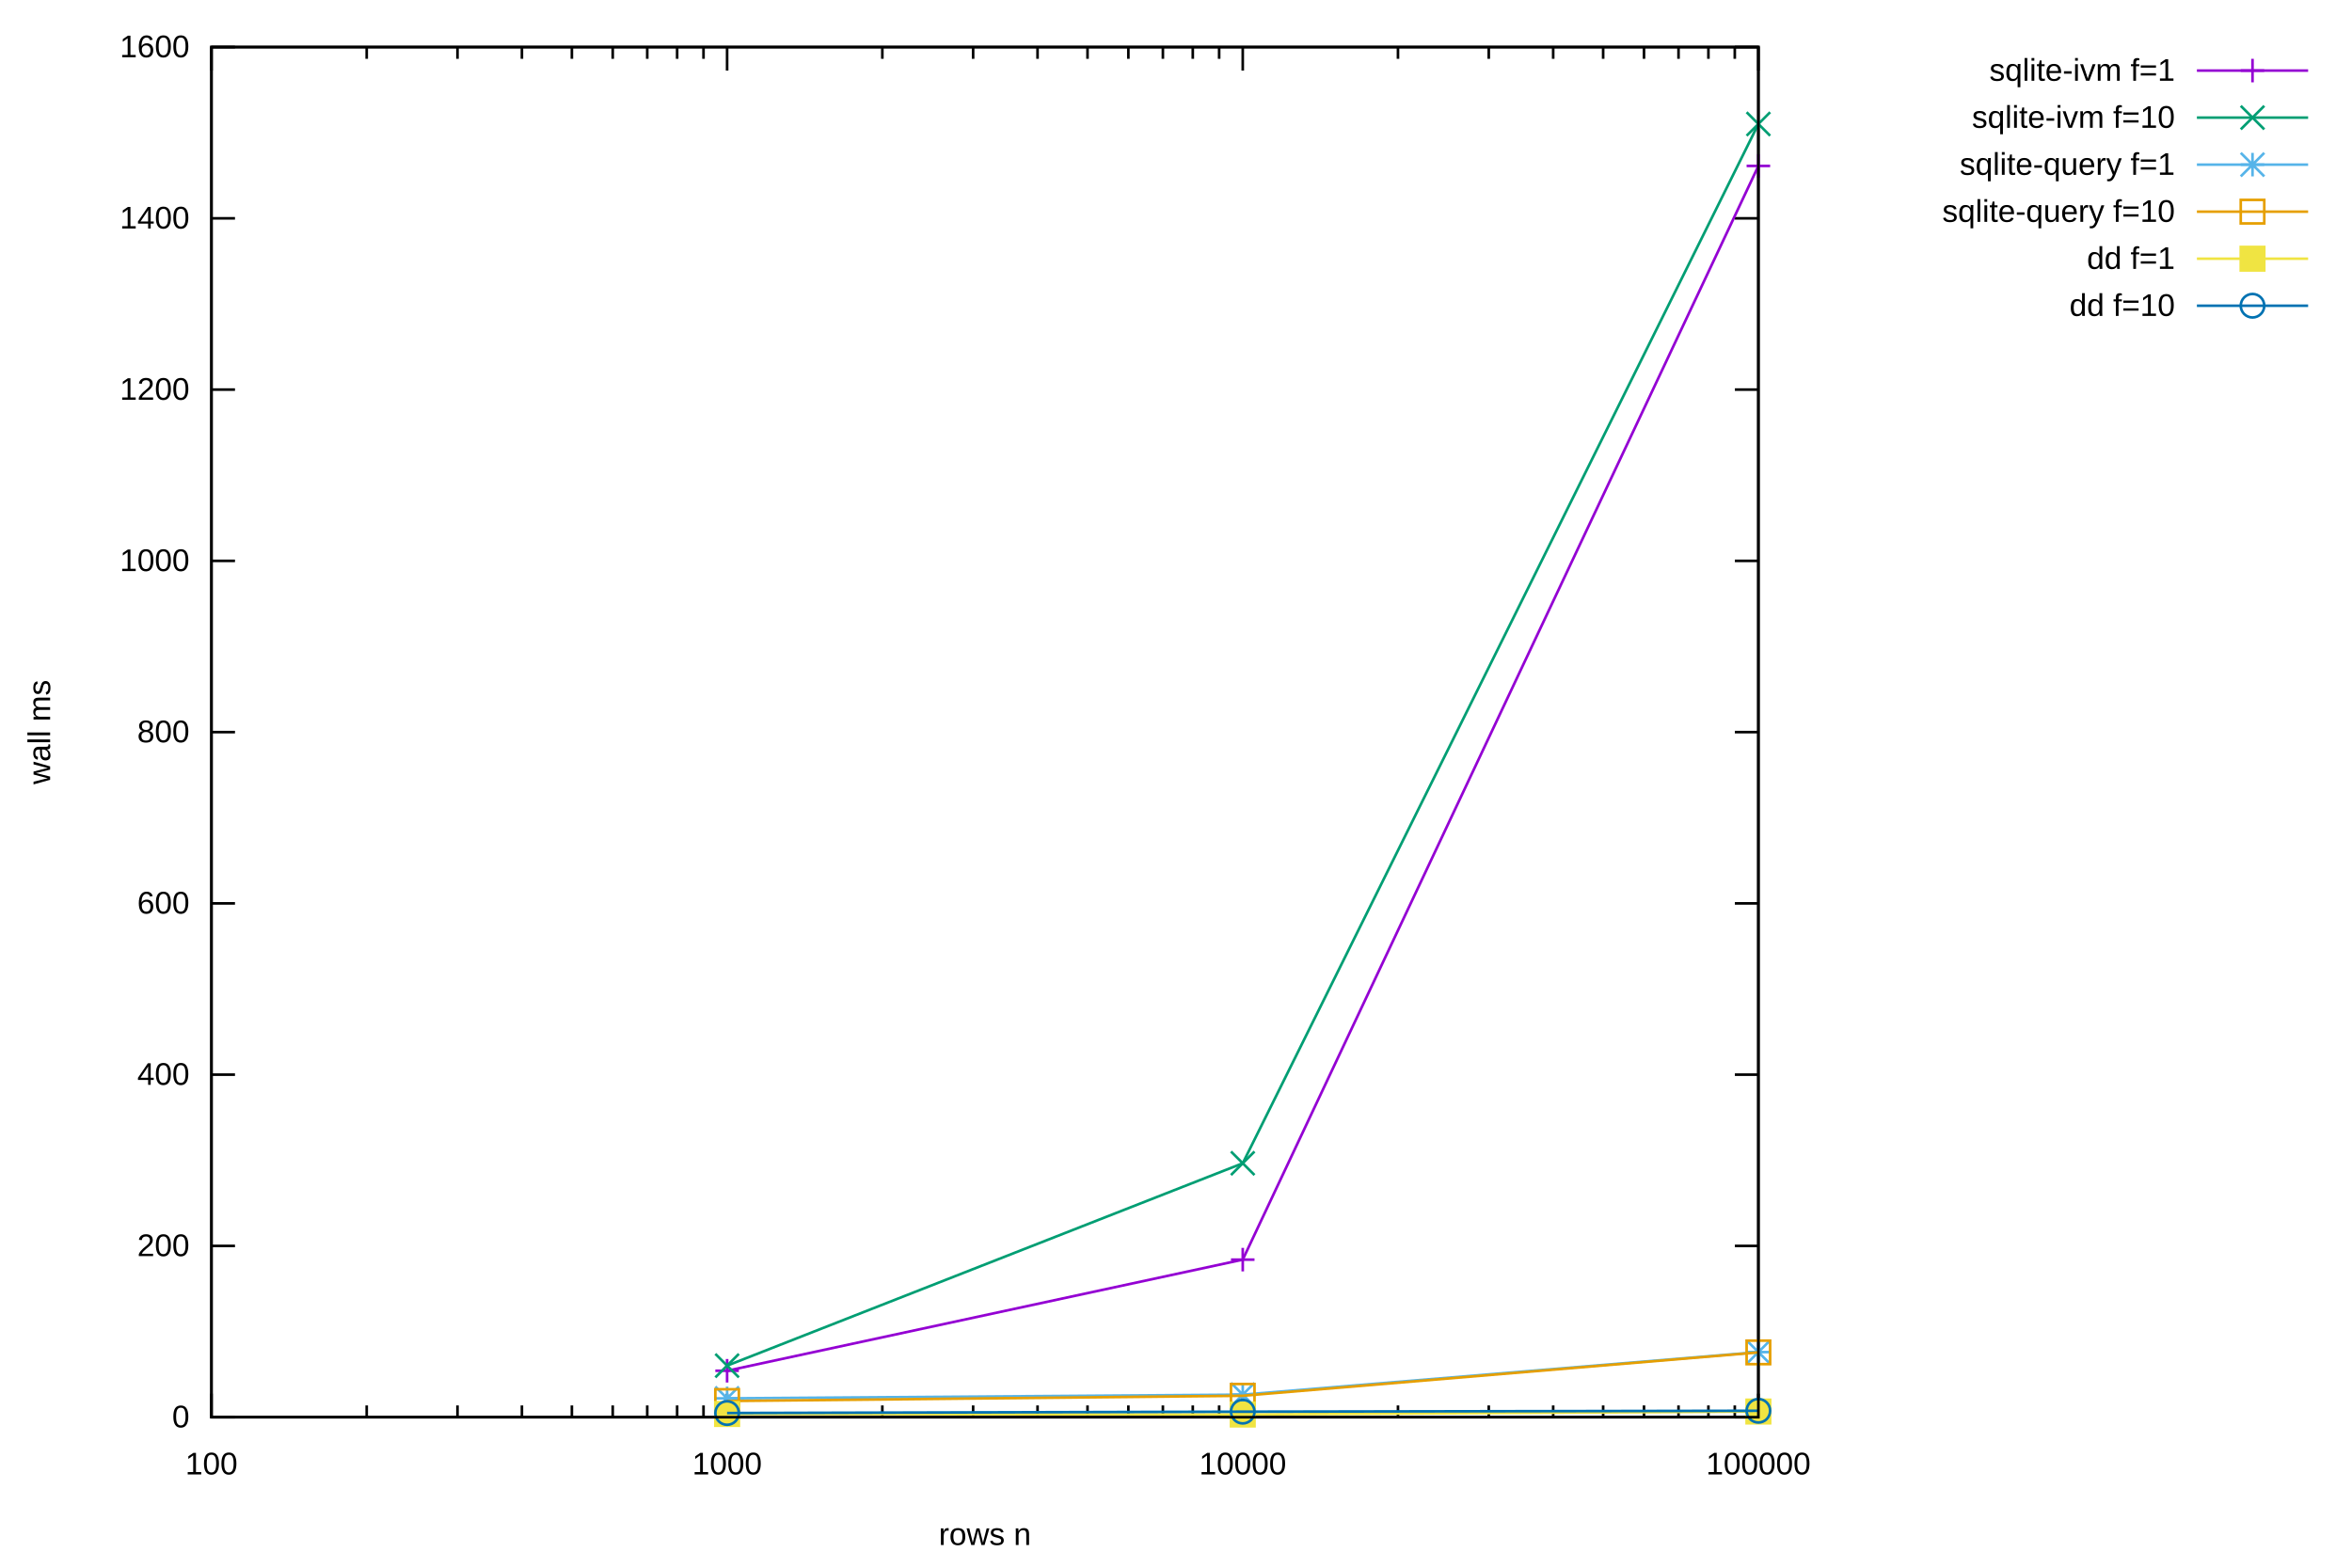
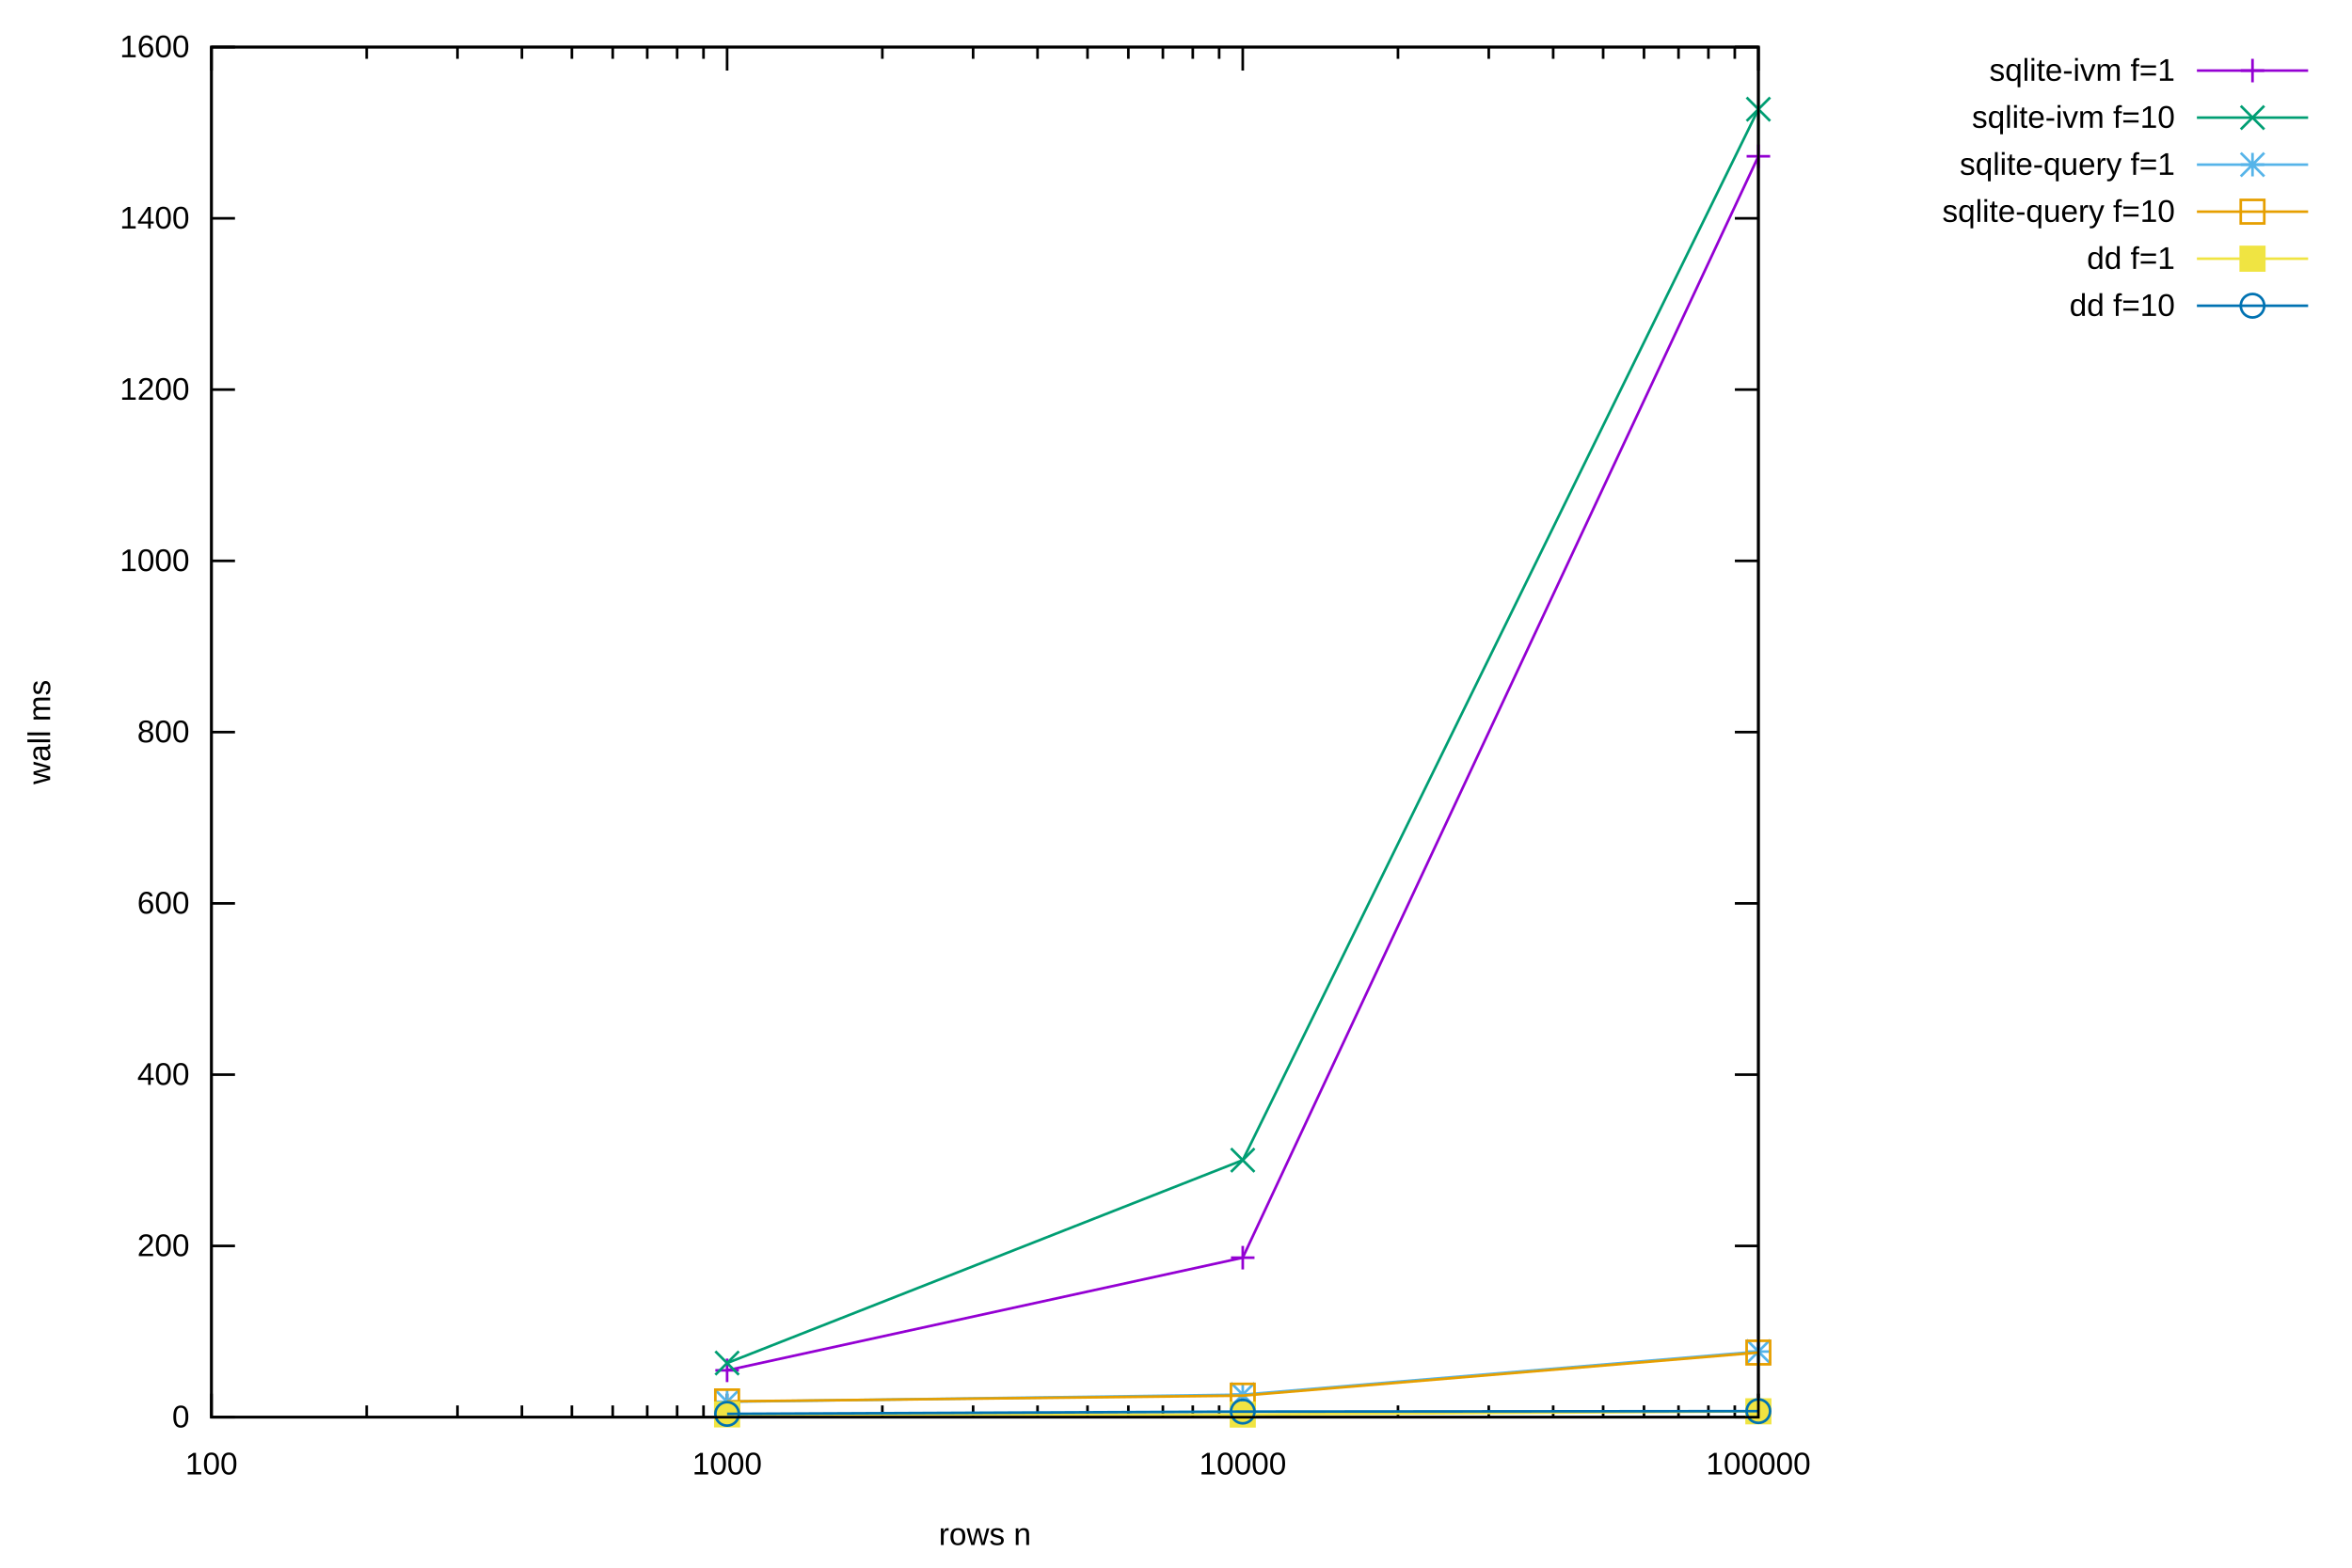
<svg xmlns="http://www.w3.org/2000/svg" xmlns:xlink="http://www.w3.org/1999/xlink" width="900" height="600" viewBox="0 0 900 600">
  <g id="gnuplot_canvas">
    <rect x="0" y="0" width="900" height="600" fill="none" />
    <defs>
      <circle id="gpDot" r="0.5" stroke-width="0.5" stroke="currentColor" />
      <path id="gpPt0" stroke-width="0.222" stroke="currentColor" d="M-1,0 h2 M0,-1 v2" />
      <path id="gpPt1" stroke-width="0.222" stroke="currentColor" d="M-1,-1 L1,1 M1,-1 L-1,1" />
      <path id="gpPt2" stroke-width="0.222" stroke="currentColor" d="M-1,0 L1,0 M0,-1 L0,1 M-1,-1 L1,1 M-1,1 L1,-1" />
      <rect id="gpPt3" stroke-width="0.222" stroke="currentColor" x="-1" y="-1" width="2" height="2" />
      <rect id="gpPt4" stroke-width="0.222" stroke="currentColor" fill="currentColor" x="-1" y="-1" width="2" height="2" />
      <circle id="gpPt5" stroke-width="0.222" stroke="currentColor" cx="0" cy="0" r="1" />
      <use xlink:href="#gpPt5" id="gpPt6" fill="currentColor" stroke="none" />
      <path id="gpPt7" stroke-width="0.222" stroke="currentColor" d="M0,-1.33 L-1.33,0.67 L1.33,0.67 z" />
      <use xlink:href="#gpPt7" id="gpPt8" fill="currentColor" stroke="none" />
      <use xlink:href="#gpPt7" id="gpPt9" stroke="currentColor" transform="rotate(180)" />
      <use xlink:href="#gpPt9" id="gpPt10" fill="currentColor" stroke="none" />
      <use xlink:href="#gpPt3" id="gpPt11" stroke="currentColor" transform="rotate(45)" />
      <use xlink:href="#gpPt11" id="gpPt12" fill="currentColor" stroke="none" />
      <path id="gpPt13" stroke-width="0.222" stroke="currentColor" d="M0,1.330 L1.265,0.411 L0.782,-1.067 L-0.782,-1.076 L-1.265,0.411 z" />
      <use xlink:href="#gpPt13" id="gpPt14" fill="currentColor" stroke="none" />
      <filter id="textbox" filterUnits="objectBoundingBox" x="0" y="0" height="1" width="1">
        <feFlood flood-color="white" flood-opacity="1" result="bgnd" />
        <feComposite in="SourceGraphic" in2="bgnd" operator="atop" />
      </filter>
      <filter id="greybox" filterUnits="objectBoundingBox" x="0" y="0" height="1" width="1">
        <feFlood flood-color="lightgrey" flood-opacity="1" result="grey" />
        <feComposite in="SourceGraphic" in2="grey" operator="atop" />
      </filter>
    </defs>
    <g fill="none" color="white" stroke="currentColor" stroke-width="1.00" stroke-linecap="butt" stroke-linejoin="miter">
</g>
    <g fill="none" color="black" stroke="currentColor" stroke-width="1.00" stroke-linecap="butt" stroke-linejoin="miter">
      <path stroke="black" d="M80.92,542.40 L89.92,542.40 M672.85,542.40 L663.85,542.40  " />
      <g transform="translate(72.53,546.30)" stroke="none" fill="black" font-family="Arial" font-size="12.00" text-anchor="end">
        <text>
          <tspan font-family="Arial"> 0</tspan>
        </text>
      </g>
    </g>
    <g fill="none" color="black" stroke="currentColor" stroke-width="1.00" stroke-linecap="butt" stroke-linejoin="miter">
      <path stroke="black" d="M80.92,476.85 L89.92,476.85 M672.85,476.85 L663.85,476.85  " />
      <g transform="translate(72.53,480.75)" stroke="none" fill="black" font-family="Arial" font-size="12.00" text-anchor="end">
        <text>
          <tspan font-family="Arial"> 200</tspan>
        </text>
      </g>
    </g>
    <g fill="none" color="black" stroke="currentColor" stroke-width="1.00" stroke-linecap="butt" stroke-linejoin="miter">
      <path stroke="black" d="M80.92,411.30 L89.92,411.30 M672.85,411.30 L663.85,411.30  " />
      <g transform="translate(72.53,415.20)" stroke="none" fill="black" font-family="Arial" font-size="12.00" text-anchor="end">
        <text>
          <tspan font-family="Arial"> 400</tspan>
        </text>
      </g>
    </g>
    <g fill="none" color="black" stroke="currentColor" stroke-width="1.00" stroke-linecap="butt" stroke-linejoin="miter">
      <path stroke="black" d="M80.92,345.75 L89.92,345.75 M672.85,345.75 L663.85,345.75  " />
      <g transform="translate(72.53,349.65)" stroke="none" fill="black" font-family="Arial" font-size="12.00" text-anchor="end">
        <text>
          <tspan font-family="Arial"> 600</tspan>
        </text>
      </g>
    </g>
    <g fill="none" color="black" stroke="currentColor" stroke-width="1.00" stroke-linecap="butt" stroke-linejoin="miter">
      <path stroke="black" d="M80.92,280.20 L89.92,280.20 M672.85,280.20 L663.85,280.20  " />
      <g transform="translate(72.53,284.10)" stroke="none" fill="black" font-family="Arial" font-size="12.00" text-anchor="end">
        <text>
          <tspan font-family="Arial"> 800</tspan>
        </text>
      </g>
    </g>
    <g fill="none" color="black" stroke="currentColor" stroke-width="1.00" stroke-linecap="butt" stroke-linejoin="miter">
      <path stroke="black" d="M80.92,214.66 L89.92,214.66 M672.85,214.66 L663.85,214.66  " />
      <g transform="translate(72.53,218.56)" stroke="none" fill="black" font-family="Arial" font-size="12.00" text-anchor="end">
        <text>
          <tspan font-family="Arial"> 1000</tspan>
        </text>
      </g>
    </g>
    <g fill="none" color="black" stroke="currentColor" stroke-width="1.00" stroke-linecap="butt" stroke-linejoin="miter">
      <path stroke="black" d="M80.92,149.11 L89.92,149.11 M672.85,149.11 L663.85,149.11  " />
      <g transform="translate(72.53,153.01)" stroke="none" fill="black" font-family="Arial" font-size="12.00" text-anchor="end">
        <text>
          <tspan font-family="Arial"> 1200</tspan>
        </text>
      </g>
    </g>
    <g fill="none" color="black" stroke="currentColor" stroke-width="1.00" stroke-linecap="butt" stroke-linejoin="miter">
      <path stroke="black" d="M80.92,83.56 L89.92,83.56 M672.85,83.56 L663.85,83.56  " />
      <g transform="translate(72.53,87.46)" stroke="none" fill="black" font-family="Arial" font-size="12.00" text-anchor="end">
        <text>
          <tspan font-family="Arial"> 1400</tspan>
        </text>
      </g>
    </g>
    <g fill="none" color="black" stroke="currentColor" stroke-width="1.00" stroke-linecap="butt" stroke-linejoin="miter">
      <path stroke="black" d="M80.92,18.01 L89.92,18.01 M672.85,18.01 L663.85,18.01  " />
      <g transform="translate(72.53,21.91)" stroke="none" fill="black" font-family="Arial" font-size="12.00" text-anchor="end">
        <text>
          <tspan font-family="Arial"> 1600</tspan>
        </text>
      </g>
    </g>
    <g fill="none" color="black" stroke="currentColor" stroke-width="1.00" stroke-linecap="butt" stroke-linejoin="miter">
      <path stroke="black" d="M80.92,542.40 L80.92,533.40 M80.92,18.01 L80.92,27.01  " />
      <g transform="translate(80.92,564.30)" stroke="none" fill="black" font-family="Arial" font-size="12.00" text-anchor="middle">
        <text>
          <tspan font-family="Arial"> 100</tspan>
        </text>
      </g>
    </g>
    <g fill="none" color="black" stroke="currentColor" stroke-width="1.00" stroke-linecap="butt" stroke-linejoin="miter">
      <path stroke="black" d="M140.32,542.40 L140.32,537.90 M140.32,18.01 L140.32,22.51 M175.06,542.40 L175.06,537.90 M175.06,18.01 L175.06,22.51   M199.71,542.40 L199.71,537.90 M199.71,18.01 L199.71,22.51 M218.83,542.40 L218.83,537.90 M218.83,18.01 L218.83,22.51   M234.46,542.40 L234.46,537.90 M234.46,18.01 L234.46,22.51 M247.67,542.40 L247.67,537.90 M247.67,18.01 L247.67,22.51   M259.11,542.40 L259.11,537.90 M259.11,18.01 L259.11,22.51 M269.20,542.40 L269.20,537.90 M269.20,18.01 L269.20,22.51   M278.23,542.40 L278.23,533.40 M278.23,18.01 L278.23,27.01  " />
      <g transform="translate(278.23,564.30)" stroke="none" fill="black" font-family="Arial" font-size="12.00" text-anchor="middle">
        <text>
          <tspan font-family="Arial"> 1000</tspan>
        </text>
      </g>
    </g>
    <g fill="none" color="black" stroke="currentColor" stroke-width="1.00" stroke-linecap="butt" stroke-linejoin="miter">
      <path stroke="black" d="M337.63,542.40 L337.63,537.90 M337.63,18.01 L337.63,22.51 M372.37,542.40 L372.37,537.90 M372.37,18.01 L372.37,22.51   M397.02,542.40 L397.02,537.90 M397.02,18.01 L397.02,22.51 M416.14,542.40 L416.14,537.90 M416.14,18.01 L416.14,22.51   M431.77,542.40 L431.77,537.90 M431.77,18.01 L431.77,22.51 M444.98,542.40 L444.98,537.90 M444.98,18.01 L444.98,22.51   M456.42,542.40 L456.42,537.90 M456.42,18.01 L456.42,22.51 M466.51,542.40 L466.51,537.90 M466.51,18.01 L466.51,22.51   M475.54,542.40 L475.54,533.40 M475.54,18.01 L475.54,27.01  " />
      <g transform="translate(475.54,564.30)" stroke="none" fill="black" font-family="Arial" font-size="12.00" text-anchor="middle">
        <text>
          <tspan font-family="Arial"> 10000</tspan>
        </text>
      </g>
    </g>
    <g fill="none" color="black" stroke="currentColor" stroke-width="1.00" stroke-linecap="butt" stroke-linejoin="miter">
      <path stroke="black" d="M534.94,542.40 L534.94,537.90 M534.94,18.01 L534.94,22.51 M569.68,542.40 L569.68,537.90 M569.68,18.01 L569.68,22.51   M594.33,542.40 L594.33,537.90 M594.33,18.01 L594.33,22.51 M613.45,542.40 L613.45,537.90 M613.45,18.01 L613.45,22.51   M629.08,542.40 L629.08,537.90 M629.08,18.01 L629.08,22.51 M642.29,542.40 L642.29,537.90 M642.29,18.01 L642.29,22.51   M653.73,542.40 L653.73,537.90 M653.73,18.01 L653.73,22.51 M663.82,542.40 L663.82,537.90 M663.82,18.01 L663.82,22.51   M672.85,542.40 L672.85,533.40 M672.85,18.01 L672.85,27.01  " />
      <g transform="translate(672.85,564.30)" stroke="none" fill="black" font-family="Arial" font-size="12.00" text-anchor="middle">
        <text>
          <tspan font-family="Arial"> 100000</tspan>
        </text>
      </g>
    </g>
    <g fill="none" color="black" stroke="currentColor" stroke-width="1.00" stroke-linecap="butt" stroke-linejoin="miter">
</g>
    <g fill="none" color="black" stroke="currentColor" stroke-width="1.00" stroke-linecap="butt" stroke-linejoin="miter">
      <path stroke="black" d="M80.92,18.01 L80.92,542.40 L672.85,542.40 L672.85,18.01 L80.92,18.01 Z  " />
    </g>
    <g fill="none" color="black" stroke="currentColor" stroke-width="1.00" stroke-linecap="butt" stroke-linejoin="miter">
</g>
    <g id="gnuplot_plot_1">
      <g fill="none" color="black" stroke="currentColor" stroke-width="1.00" stroke-linecap="butt" stroke-linejoin="miter">
        <g transform="translate(832.26,30.91)" stroke="none" fill="black" font-family="Arial" font-size="12.00" text-anchor="end">
          <text>
            <tspan font-family="Arial">sqlite-ivm f=1</tspan>
          </text>
        </g>
      </g>
      <g fill="none" color="black" stroke="currentColor" stroke-width="1.00" stroke-linecap="butt" stroke-linejoin="miter">
-         <path stroke="rgb(148,   0, 211)" d="M840.65,27.01 L883.21,27.01 M278.23,524.63 L475.54,482.10 L672.85,63.50  " />
-         <use xlink:href="#gpPt0" transform="translate(278.23,524.63) scale(4.50)" color="rgb(148,   0, 211)" />
-         <use xlink:href="#gpPt0" transform="translate(475.54,482.10) scale(4.50)" color="rgb(148,   0, 211)" />
-         <use xlink:href="#gpPt0" transform="translate(672.85,63.50) scale(4.50)" color="rgb(148,   0, 211)" />
+         <path stroke="rgb(148,   0, 211)" d="M840.65,27.01 L883.21,27.01 M278.23,524.47 L475.54,481.35 L672.85,59.81  " />
+         <use xlink:href="#gpPt0" transform="translate(278.23,524.47) scale(4.50)" color="rgb(148,   0, 211)" />
+         <use xlink:href="#gpPt0" transform="translate(475.54,481.35) scale(4.50)" color="rgb(148,   0, 211)" />
+         <use xlink:href="#gpPt0" transform="translate(672.85,59.81) scale(4.50)" color="rgb(148,   0, 211)" />
        <use xlink:href="#gpPt0" transform="translate(861.93,27.01) scale(4.50)" color="rgb(148,   0, 211)" />
      </g>
    </g>
    <g id="gnuplot_plot_2">
      <g fill="none" color="black" stroke="currentColor" stroke-width="1.00" stroke-linecap="butt" stroke-linejoin="miter">
        <g transform="translate(832.26,48.91)" stroke="none" fill="black" font-family="Arial" font-size="12.00" text-anchor="end">
          <text>
            <tspan font-family="Arial">sqlite-ivm f=10</tspan>
          </text>
        </g>
      </g>
      <g fill="none" color="black" stroke="currentColor" stroke-width="1.00" stroke-linecap="butt" stroke-linejoin="miter">
-         <path stroke="rgb(  0, 158, 115)" d="M840.65,45.01 L883.21,45.01 M278.23,522.67 L475.54,445.22 L672.85,47.45  " />
-         <use xlink:href="#gpPt1" transform="translate(278.23,522.67) scale(4.50)" color="rgb(  0, 158, 115)" />
-         <use xlink:href="#gpPt1" transform="translate(475.54,445.22) scale(4.50)" color="rgb(  0, 158, 115)" />
-         <use xlink:href="#gpPt1" transform="translate(672.85,47.45) scale(4.50)" color="rgb(  0, 158, 115)" />
+         <path stroke="rgb(  0, 158, 115)" d="M840.65,45.01 L883.21,45.01 M278.23,521.68 L475.54,444.02 L672.85,41.80  " />
+         <use xlink:href="#gpPt1" transform="translate(278.23,521.68) scale(4.50)" color="rgb(  0, 158, 115)" />
+         <use xlink:href="#gpPt1" transform="translate(475.54,444.02) scale(4.50)" color="rgb(  0, 158, 115)" />
+         <use xlink:href="#gpPt1" transform="translate(672.85,41.80) scale(4.50)" color="rgb(  0, 158, 115)" />
        <use xlink:href="#gpPt1" transform="translate(861.93,45.01) scale(4.50)" color="rgb(  0, 158, 115)" />
      </g>
    </g>
    <g id="gnuplot_plot_3">
      <g fill="none" color="black" stroke="currentColor" stroke-width="1.00" stroke-linecap="butt" stroke-linejoin="miter">
        <g transform="translate(832.26,66.91)" stroke="none" fill="black" font-family="Arial" font-size="12.00" text-anchor="end">
          <text>
            <tspan font-family="Arial">sqlite-query f=1</tspan>
          </text>
        </g>
      </g>
      <g fill="none" color="black" stroke="currentColor" stroke-width="1.00" stroke-linecap="butt" stroke-linejoin="miter">
-         <path stroke="rgb( 86, 180, 233)" d="M840.65,63.01 L883.21,63.01 M278.23,535.19 L475.54,533.77 L672.85,517.49  " />
-         <use xlink:href="#gpPt2" transform="translate(278.23,535.19) scale(4.50)" color="rgb( 86, 180, 233)" />
+         <path stroke="rgb( 86, 180, 233)" d="M840.65,63.01 L883.21,63.01 M278.23,536.50 L475.54,533.77 L672.85,517.28  " />
+         <use xlink:href="#gpPt2" transform="translate(278.23,536.50) scale(4.50)" color="rgb( 86, 180, 233)" />
        <use xlink:href="#gpPt2" transform="translate(475.54,533.77) scale(4.50)" color="rgb( 86, 180, 233)" />
-         <use xlink:href="#gpPt2" transform="translate(672.85,517.49) scale(4.50)" color="rgb( 86, 180, 233)" />
+         <use xlink:href="#gpPt2" transform="translate(672.85,517.28) scale(4.50)" color="rgb( 86, 180, 233)" />
        <use xlink:href="#gpPt2" transform="translate(861.93,63.01) scale(4.50)" color="rgb( 86, 180, 233)" />
      </g>
    </g>
    <g id="gnuplot_plot_4">
      <g fill="none" color="black" stroke="currentColor" stroke-width="1.00" stroke-linecap="butt" stroke-linejoin="miter">
        <g transform="translate(832.26,84.91)" stroke="none" fill="black" font-family="Arial" font-size="12.00" text-anchor="end">
          <text>
            <tspan font-family="Arial">sqlite-query f=10</tspan>
          </text>
        </g>
      </g>
      <g fill="none" color="black" stroke="currentColor" stroke-width="1.00" stroke-linecap="butt" stroke-linejoin="miter">
-         <path stroke="rgb(230, 159,   0)" d="M840.65,81.01 L883.21,81.01 M278.23,536.21 L475.54,534.20 L672.85,517.60  " />
-         <use xlink:href="#gpPt3" transform="translate(278.23,536.21) scale(4.50)" color="rgb(230, 159,   0)" />
-         <use xlink:href="#gpPt3" transform="translate(475.54,534.20) scale(4.50)" color="rgb(230, 159,   0)" />
-         <use xlink:href="#gpPt3" transform="translate(672.85,517.60) scale(4.50)" color="rgb(230, 159,   0)" />
+         <path stroke="rgb(230, 159,   0)" d="M840.65,81.01 L883.21,81.01 M278.23,536.36 L475.54,534.15 L672.85,517.66  " />
+         <use xlink:href="#gpPt3" transform="translate(278.23,536.36) scale(4.50)" color="rgb(230, 159,   0)" />
+         <use xlink:href="#gpPt3" transform="translate(475.54,534.15) scale(4.50)" color="rgb(230, 159,   0)" />
+         <use xlink:href="#gpPt3" transform="translate(672.85,517.66) scale(4.50)" color="rgb(230, 159,   0)" />
        <use xlink:href="#gpPt3" transform="translate(861.93,81.01) scale(4.50)" color="rgb(230, 159,   0)" />
      </g>
    </g>
    <g id="gnuplot_plot_5">
      <g fill="none" color="black" stroke="currentColor" stroke-width="1.00" stroke-linecap="butt" stroke-linejoin="miter">
        <g transform="translate(832.26,102.91)" stroke="none" fill="black" font-family="Arial" font-size="12.00" text-anchor="end">
          <text>
            <tspan font-family="Arial">dd f=1</tspan>
          </text>
        </g>
      </g>
      <g fill="none" color="black" stroke="currentColor" stroke-width="1.00" stroke-linecap="butt" stroke-linejoin="miter">
-         <path stroke="rgb(240, 228,  66)" d="M840.65,99.01 L883.21,99.01 M278.23,541.17 L475.54,541.38 L672.85,540.23  " />
-         <use xlink:href="#gpPt4" transform="translate(278.23,541.17) scale(4.50)" color="rgb(240, 228,  66)" />
-         <use xlink:href="#gpPt4" transform="translate(475.54,541.38) scale(4.50)" color="rgb(240, 228,  66)" />
-         <use xlink:href="#gpPt4" transform="translate(672.85,540.23) scale(4.50)" color="rgb(240, 228,  66)" />
+         <path stroke="rgb(240, 228,  66)" d="M840.65,99.01 L883.21,99.01 M278.23,541.32 L475.54,541.39 L672.85,540.15  " />
+         <use xlink:href="#gpPt4" transform="translate(278.23,541.32) scale(4.50)" color="rgb(240, 228,  66)" />
+         <use xlink:href="#gpPt4" transform="translate(475.54,541.39) scale(4.50)" color="rgb(240, 228,  66)" />
+         <use xlink:href="#gpPt4" transform="translate(672.85,540.15) scale(4.50)" color="rgb(240, 228,  66)" />
        <use xlink:href="#gpPt4" transform="translate(861.93,99.01) scale(4.50)" color="rgb(240, 228,  66)" />
      </g>
    </g>
    <g id="gnuplot_plot_6">
      <g fill="none" color="black" stroke="currentColor" stroke-width="1.00" stroke-linecap="butt" stroke-linejoin="miter">
        <g transform="translate(832.26,120.91)" stroke="none" fill="black" font-family="Arial" font-size="12.00" text-anchor="end">
          <text>
            <tspan font-family="Arial">dd f=10</tspan>
          </text>
        </g>
      </g>
      <g fill="none" color="black" stroke="currentColor" stroke-width="1.00" stroke-linecap="butt" stroke-linejoin="miter">
-         <path stroke="rgb(  0, 114, 178)" d="M840.65,117.01 L883.21,117.01 M278.23,540.81 L475.54,540.29 L672.85,539.94  " />
-         <use xlink:href="#gpPt5" transform="translate(278.23,540.81) scale(4.50)" color="rgb(  0, 114, 178)" />
-         <use xlink:href="#gpPt5" transform="translate(475.54,540.29) scale(4.50)" color="rgb(  0, 114, 178)" />
-         <use xlink:href="#gpPt5" transform="translate(672.85,539.94) scale(4.50)" color="rgb(  0, 114, 178)" />
+         <path stroke="rgb(  0, 114, 178)" d="M840.65,117.01 L883.21,117.01 M278.23,541.13 L475.54,540.26 L672.85,540.08  " />
+         <use xlink:href="#gpPt5" transform="translate(278.23,541.13) scale(4.50)" color="rgb(  0, 114, 178)" />
+         <use xlink:href="#gpPt5" transform="translate(475.54,540.26) scale(4.50)" color="rgb(  0, 114, 178)" />
+         <use xlink:href="#gpPt5" transform="translate(672.85,540.08) scale(4.50)" color="rgb(  0, 114, 178)" />
        <use xlink:href="#gpPt5" transform="translate(861.93,117.01) scale(4.50)" color="rgb(  0, 114, 178)" />
      </g>
    </g>
    <g fill="none" color="white" stroke="rgb(  0, 114, 178)" stroke-width="2.00" stroke-linecap="butt" stroke-linejoin="miter">
</g>
    <g fill="none" color="black" stroke="currentColor" stroke-width="2.00" stroke-linecap="butt" stroke-linejoin="miter">
</g>
    <g fill="none" color="black" stroke="black" stroke-width="1.00" stroke-linecap="butt" stroke-linejoin="miter">
</g>
    <g fill="none" color="black" stroke="currentColor" stroke-width="1.00" stroke-linecap="butt" stroke-linejoin="miter">
      <path stroke="black" d="M80.92,18.01 L80.92,542.40 L672.85,542.40 L672.85,18.01 L80.92,18.01 Z  " />
      <g transform="translate(19.18,280.21) rotate(270.00)" stroke="none" fill="black" font-family="Arial" font-size="12.00" text-anchor="middle">
        <text>
          <tspan font-family="Arial">wall ms</tspan>
        </text>
      </g>
    </g>
    <g fill="none" color="black" stroke="currentColor" stroke-width="1.00" stroke-linecap="butt" stroke-linejoin="miter">
      <g transform="translate(376.88,591.30)" stroke="none" fill="black" font-family="Arial" font-size="12.00" text-anchor="middle">
        <text>
          <tspan font-family="Arial">rows n</tspan>
        </text>
      </g>
    </g>
    <g fill="none" color="black" stroke="currentColor" stroke-width="1.00" stroke-linecap="butt" stroke-linejoin="miter">
</g>
    <g fill="none" color="black" stroke="currentColor" stroke-width="1.00" stroke-linecap="butt" stroke-linejoin="miter">
</g>
  </g>
</svg>
